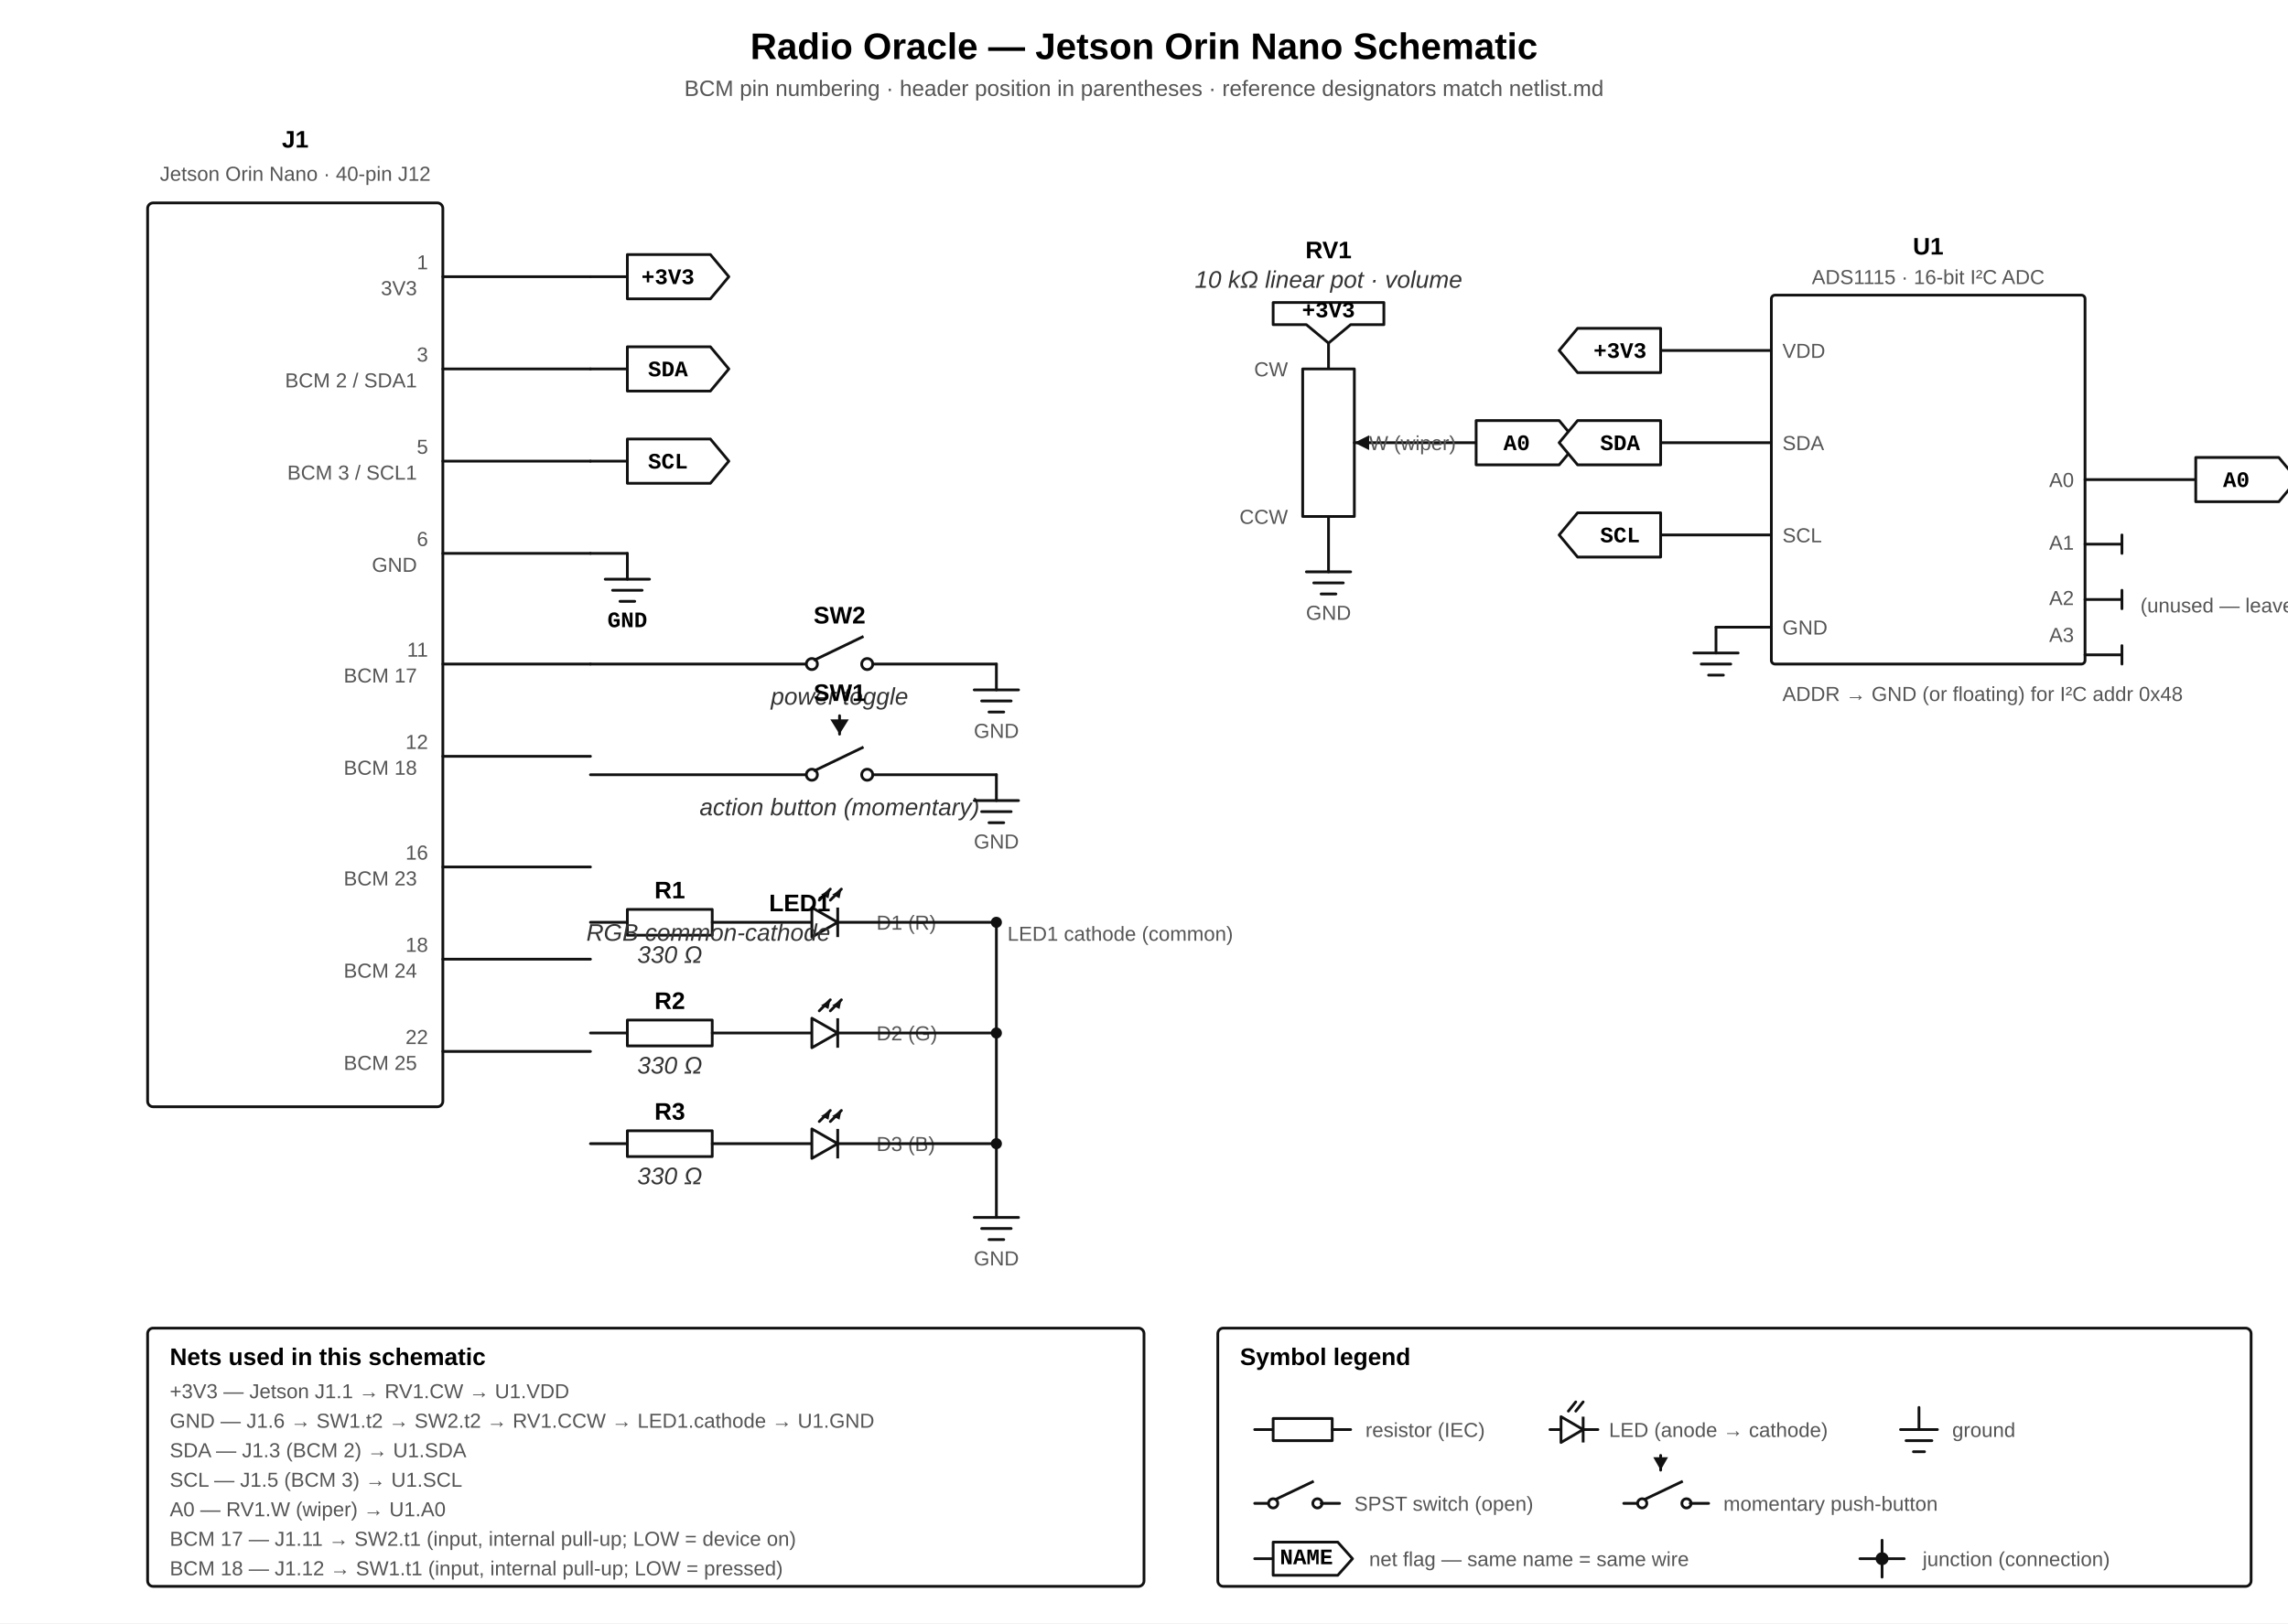
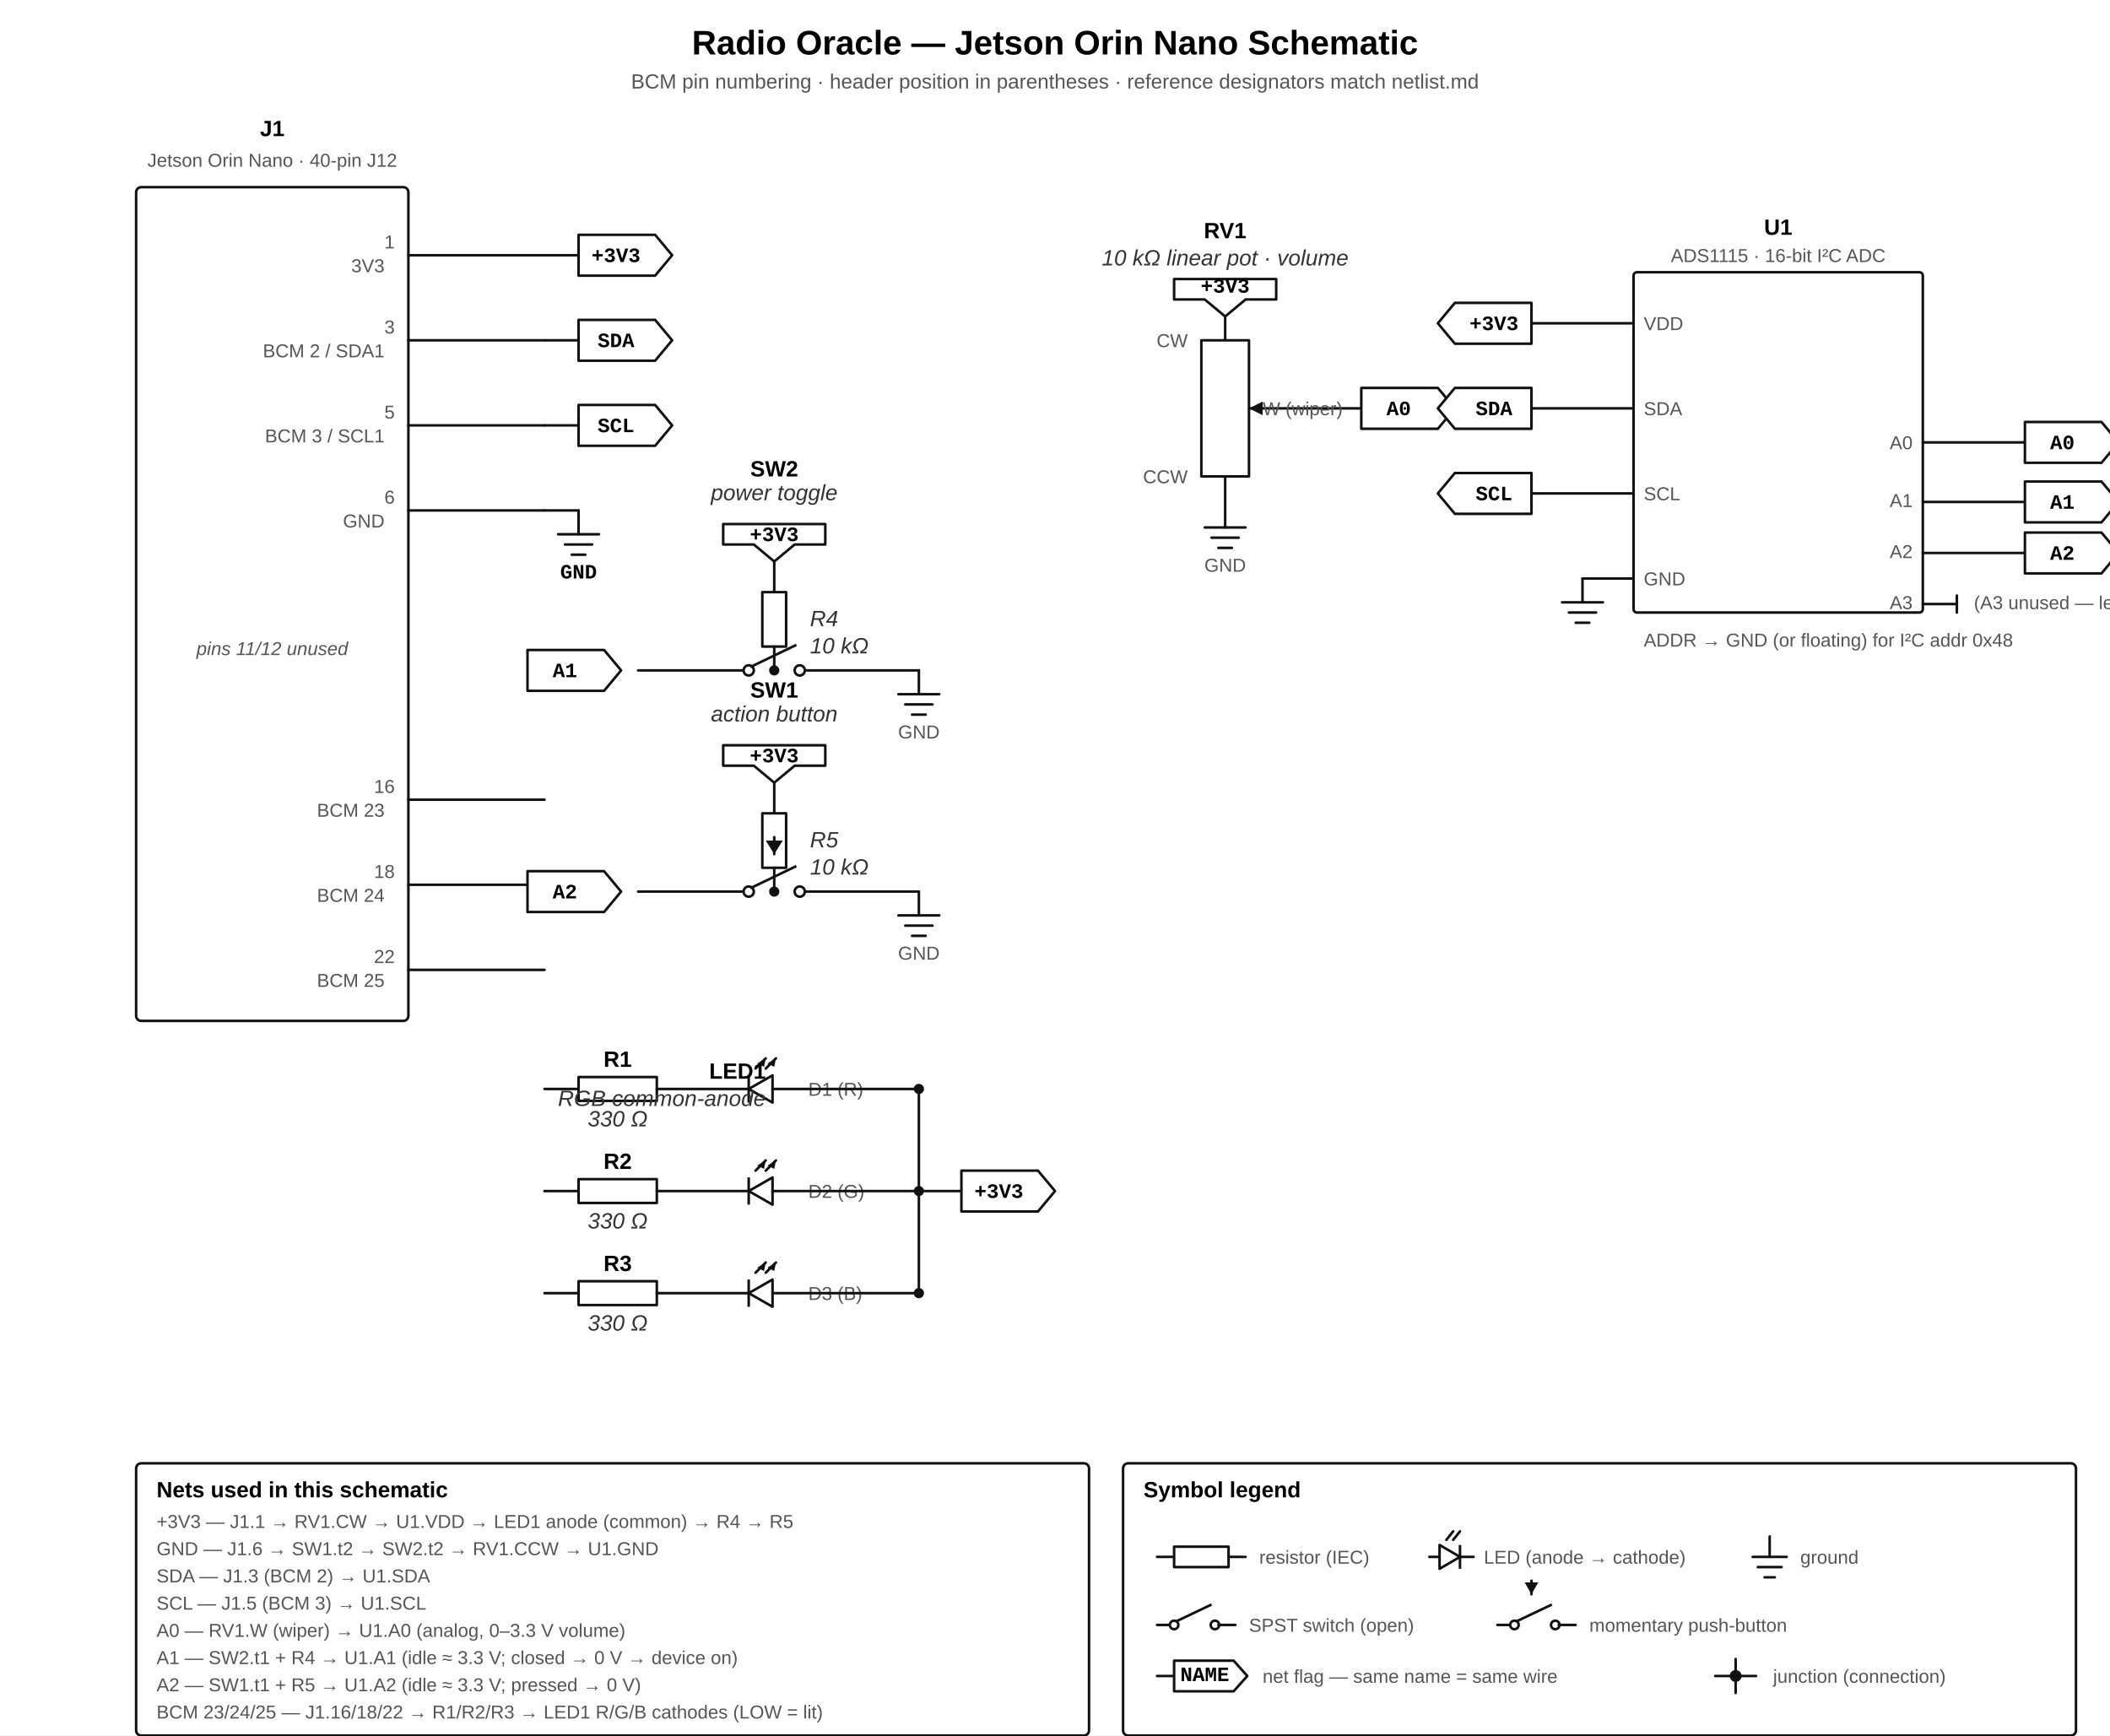
- <svg xmlns="http://www.w3.org/2000/svg" viewBox="0 0 1240 880" font-family="'Helvetica Neue', Arial, sans-serif" font-size="13">
+ <svg xmlns="http://www.w3.org/2000/svg" viewBox="0 0 1240 1020" font-family="'Helvetica Neue', Arial, sans-serif" font-size="13">
  <defs>
    <style>
      .wire { stroke: #111; stroke-width: 1.5; fill: none; stroke-linecap: round; stroke-linejoin: round; }
      .sym { stroke: #111; stroke-width: 1.5; fill: #fff; stroke-linejoin: round; }
      .junction { fill: #111; stroke: none; }
      .ref { font-weight: 700; }
      .val { font-style: italic; fill: #333; }
      .pin { font-size: 11px; fill: #555; }
      .net { font-family: 'Source Code Pro', 'SF Mono', 'Courier New', monospace;
             font-weight: 700; font-size: 12px; }
      .small { font-size: 11px; fill: #555; }
      .title { font-size: 20px; font-weight: 700; }
      .sub   { font-size: 12px; fill: #555; }
      .flag  { fill: #fff; }
    </style>
  </defs>
-   <rect width="1240" height="880" fill="#fff" />
+   <rect width="1240" height="1020" fill="#fff" />
  <text x="620" y="32" text-anchor="middle" class="title">Radio Oracle — Jetson Orin Nano Schematic</text>
  <text x="620" y="52" text-anchor="middle" class="sub">
    BCM pin numbering · header position in parentheses · reference designators match netlist.md
  </text>
  <g id="J1" transform="translate(80,110)">
    <rect class="sym" x="0" y="0" width="160" height="490" rx="3" />
    <text x="80" y="-30" text-anchor="middle" class="ref">J1</text>
    <text x="80" y="-12" text-anchor="middle" class="small">Jetson Orin Nano · 40-pin J12</text>
    <line class="wire" x1="160" y1="40" x2="240" y2="40" />
    <text x="152" y="36" text-anchor="end" class="pin">1</text>
    <text x="146" y="50" text-anchor="end" class="small">3V3</text>
    <line class="wire" x1="160" y1="90" x2="240" y2="90" />
    <text x="152" y="86" text-anchor="end" class="pin">3</text>
    <text x="146" y="100" text-anchor="end" class="small">BCM 2 / SDA1</text>
    <line class="wire" x1="160" y1="140" x2="240" y2="140" />
    <text x="152" y="136" text-anchor="end" class="pin">5</text>
    <text x="146" y="150" text-anchor="end" class="small">BCM 3 / SCL1</text>
    <line class="wire" x1="160" y1="190" x2="240" y2="190" />
    <text x="152" y="186" text-anchor="end" class="pin">6</text>
    <text x="146" y="200" text-anchor="end" class="small">GND</text>
-     <line class="wire" x1="160" y1="250" x2="240" y2="250" />
-     <text x="152" y="246" text-anchor="end" class="pin">11</text>
-     <text x="146" y="260" text-anchor="end" class="small">BCM 17</text>
-     <line class="wire" x1="160" y1="300" x2="240" y2="300" />
-     <text x="152" y="296" text-anchor="end" class="pin">12</text>
-     <text x="146" y="310" text-anchor="end" class="small">BCM 18</text>
+     <text x="80" y="275" text-anchor="middle" class="small" font-style="italic" fill="#888">pins 11/12 unused</text>
    <line class="wire" x1="160" y1="360" x2="240" y2="360" />
    <text x="152" y="356" text-anchor="end" class="pin">16</text>
    <text x="146" y="370" text-anchor="end" class="small">BCM 23</text>
    <line class="wire" x1="160" y1="410" x2="240" y2="410" />
    <text x="152" y="406" text-anchor="end" class="pin">18</text>
    <text x="146" y="420" text-anchor="end" class="small">BCM 24</text>
    <line class="wire" x1="160" y1="460" x2="240" y2="460" />
    <text x="152" y="456" text-anchor="end" class="pin">22</text>
    <text x="146" y="470" text-anchor="end" class="small">BCM 25</text>
  </g>
  <g transform="translate(320,150)">
    
  </g>
  <g transform="translate(320,150)">
    <line class="wire" x1="0" y1="0" x2="20" y2="0" />
    <polygon class="flag sym" points="20,-12 65,-12 75,0 65,12 20,12" />
    <text x="42" y="4" text-anchor="middle" class="net">+3V3</text>
  </g>
  <g transform="translate(320,200)">
    <line class="wire" x1="0" y1="0" x2="20" y2="0" />
    <polygon class="flag sym" points="20,-12 65,-12 75,0 65,12 20,12" />
    <text x="42" y="4" text-anchor="middle" class="net">SDA</text>
  </g>
  <g transform="translate(320,250)">
    <line class="wire" x1="0" y1="0" x2="20" y2="0" />
    <polygon class="flag sym" points="20,-12 65,-12 75,0 65,12 20,12" />
    <text x="42" y="4" text-anchor="middle" class="net">SCL</text>
  </g>
  <g transform="translate(340,300)">
    <line class="wire" x1="-20" y1="0" x2="0" y2="0" />
    <line class="wire" x1="0" y1="0" x2="0" y2="14" />
    <line class="wire" x1="-12" y1="14" x2="12" y2="14" />
    <line class="wire" x1="-8" y1="20" x2="8" y2="20" />
    <line class="wire" x1="-4" y1="26" x2="4" y2="26" />
    <text x="0" y="40" text-anchor="middle" class="net">GND</text>
  </g>
-   <g transform="translate(320,360)">
-     <line class="wire" x1="0" y1="0" x2="120" y2="0" />
-     <circle class="sym" cx="120" cy="0" r="3" />
-     <line class="sym" x1="121" y1="-2" x2="148" y2="-15" />
-     <circle class="sym" cx="150" cy="0" r="3" />
-     <line class="wire" x1="153" y1="0" x2="220" y2="0" />
-     <text x="135" y="-22" text-anchor="middle" class="ref">SW2</text>
-     <text x="135" y="22" text-anchor="middle" class="val">power toggle</text>
-     <g transform="translate(220,0)">
+   <g transform="translate(320,380)">
+     <text x="135" y="-100" text-anchor="middle" class="ref">SW2</text>
+     <text x="135" y="-86" text-anchor="middle" class="val">power toggle</text>
+     <g transform="translate(135,-60)">
+       <polygon class="flag sym" points="-30,-12 30,-12 30,0 12,0 0,10 -12,0 -30,0" />
+       <text x="0" y="-2" text-anchor="middle" class="net">+3V3</text>
+     </g>
+     <line class="wire" x1="135" y1="-50" x2="135" y2="-32" />
+     <rect class="sym" x="128" y="-32" width="14" height="32" />
+     <text x="156" y="-12" class="val">R4</text>
+     <text x="156" y="4" class="val">10 kΩ</text>
+     <line class="wire" x1="135" y1="0" x2="135" y2="14" />
+     <circle class="junction" cx="135" cy="14" r="3" />
+     <g transform="translate(-10,14)">
+       <polygon class="flag sym" points="0,-12 45,-12 55,0 45,12 0,12" />
+       <text x="22" y="4" text-anchor="middle" class="net">A1</text>
+     </g>
+     <line class="wire" x1="55" y1="14" x2="120" y2="14" />
+     <circle class="sym" cx="120" cy="14" r="3" />
+     <line class="sym" x1="121" y1="12" x2="148" y2="-1" />
+     <circle class="sym" cx="150" cy="14" r="3" />
+     <line class="wire" x1="153" y1="14" x2="220" y2="14" />
+     <g transform="translate(220,14)">
      <line class="wire" x1="0" y1="0" x2="0" y2="14" />
      <line class="wire" x1="-12" y1="14" x2="12" y2="14" />
      <line class="wire" x1="-8" y1="20" x2="8" y2="20" />
      <line class="wire" x1="-4" y1="26" x2="4" y2="26" />
      <text x="0" y="40" text-anchor="middle" class="small">GND</text>
    </g>
  </g>
-   <g transform="translate(320,420)">
-     <line class="wire" x1="0" y1="0" x2="120" y2="0" />
-     <circle class="sym" cx="120" cy="0" r="3" />
-     <line class="sym" x1="121" y1="-2" x2="148" y2="-15" />
-     <circle class="sym" cx="150" cy="0" r="3" />
-     <line class="wire" x1="153" y1="0" x2="220" y2="0" />
-     <line class="wire" x1="135" y1="-32" x2="135" y2="-22" />
-     <polygon class="junction" points="135,-22 130,-30 140,-30" />
-     <text x="135" y="-40" text-anchor="middle" class="ref">SW1</text>
-     <text x="135" y="22" text-anchor="middle" class="val">action button (momentary)</text>
-     <g transform="translate(220,0)">
+   <g transform="translate(320,510)">
+     <text x="135" y="-100" text-anchor="middle" class="ref">SW1</text>
+     <text x="135" y="-86" text-anchor="middle" class="val">action button</text>
+     <g transform="translate(135,-60)">
+       <polygon class="flag sym" points="-30,-12 30,-12 30,0 12,0 0,10 -12,0 -30,0" />
+       <text x="0" y="-2" text-anchor="middle" class="net">+3V3</text>
+     </g>
+     <line class="wire" x1="135" y1="-50" x2="135" y2="-32" />
+     <rect class="sym" x="128" y="-32" width="14" height="32" />
+     <text x="156" y="-12" class="val">R5</text>
+     <text x="156" y="4" class="val">10 kΩ</text>
+     <line class="wire" x1="135" y1="0" x2="135" y2="14" />
+     <circle class="junction" cx="135" cy="14" r="3" />
+     <g transform="translate(-10,14)">
+       <polygon class="flag sym" points="0,-12 45,-12 55,0 45,12 0,12" />
+       <text x="22" y="4" text-anchor="middle" class="net">A2</text>
+     </g>
+     <line class="wire" x1="55" y1="14" x2="120" y2="14" />
+     <circle class="sym" cx="120" cy="14" r="3" />
+     <line class="sym" x1="121" y1="12" x2="148" y2="-1" />
+     <circle class="sym" cx="150" cy="14" r="3" />
+     <line class="wire" x1="153" y1="14" x2="220" y2="14" />
+     <line class="wire" x1="135" y1="-18" x2="135" y2="-8" />
+     <polygon class="junction" points="135,-8 130,-16 140,-16" />
+     <g transform="translate(220,14)">
      <line class="wire" x1="0" y1="0" x2="0" y2="14" />
      <line class="wire" x1="-12" y1="14" x2="12" y2="14" />
      <line class="wire" x1="-8" y1="20" x2="8" y2="20" />
      <line class="wire" x1="-4" y1="26" x2="4" y2="26" />
      <text x="0" y="40" text-anchor="middle" class="small">GND</text>
    </g>
  </g>
-   <g transform="translate(320,500)">
+   <g transform="translate(320,640)">
    <line class="wire" x1="0" y1="0" x2="20" y2="0" />
    <rect class="sym" x="20" y="-7" width="46" height="14" />
    <text x="43" y="-13" text-anchor="middle" class="ref">R1</text>
    <text x="43" y="22" text-anchor="middle" class="val">330 Ω</text>
    <line class="wire" x1="66" y1="0" x2="120" y2="0" />
-     <polygon class="sym" points="120,-8 120,8 134,0" />
-     <line class="sym" x1="134" y1="-8" x2="134" y2="8" />
+     <line class="sym" x1="120" y1="-8" x2="120" y2="8" />
+     <polygon class="sym" points="134,-8 134,8 120,0" />
    <line class="wire" x1="124" y1="-12" x2="130" y2="-18" />
    <polygon class="junction" points="129,-13 130,-18 125,-15" />
    <line class="wire" x1="130" y1="-12" x2="136" y2="-18" />
    <polygon class="junction" points="135,-13 136,-18 131,-15" />
    <text x="155" y="4" class="small">D1 (R)</text>
    <line class="wire" x1="134" y1="0" x2="220" y2="0" />
  </g>
-   <g transform="translate(320,560)">
+   <g transform="translate(320,700)">
    <line class="wire" x1="0" y1="0" x2="20" y2="0" />
    <rect class="sym" x="20" y="-7" width="46" height="14" />
    <text x="43" y="-13" text-anchor="middle" class="ref">R2</text>
    <text x="43" y="22" text-anchor="middle" class="val">330 Ω</text>
    <line class="wire" x1="66" y1="0" x2="120" y2="0" />
-     <polygon class="sym" points="120,-8 120,8 134,0" />
-     <line class="sym" x1="134" y1="-8" x2="134" y2="8" />
+     <line class="sym" x1="120" y1="-8" x2="120" y2="8" />
+     <polygon class="sym" points="134,-8 134,8 120,0" />
    <line class="wire" x1="124" y1="-12" x2="130" y2="-18" />
    <polygon class="junction" points="129,-13 130,-18 125,-15" />
    <line class="wire" x1="130" y1="-12" x2="136" y2="-18" />
    <polygon class="junction" points="135,-13 136,-18 131,-15" />
    <text x="155" y="4" class="small">D2 (G)</text>
    <line class="wire" x1="134" y1="0" x2="220" y2="0" />
  </g>
-   <g transform="translate(320,620)">
+   <g transform="translate(320,760)">
    <line class="wire" x1="0" y1="0" x2="20" y2="0" />
    <rect class="sym" x="20" y="-7" width="46" height="14" />
    <text x="43" y="-13" text-anchor="middle" class="ref">R3</text>
    <text x="43" y="22" text-anchor="middle" class="val">330 Ω</text>
    <line class="wire" x1="66" y1="0" x2="120" y2="0" />
-     <polygon class="sym" points="120,-8 120,8 134,0" />
-     <line class="sym" x1="134" y1="-8" x2="134" y2="8" />
+     <line class="sym" x1="120" y1="-8" x2="120" y2="8" />
+     <polygon class="sym" points="134,-8 134,8 120,0" />
    <line class="wire" x1="124" y1="-12" x2="130" y2="-18" />
    <polygon class="junction" points="129,-13 130,-18 125,-15" />
    <line class="wire" x1="130" y1="-12" x2="136" y2="-18" />
    <polygon class="junction" points="135,-13 136,-18 131,-15" />
    <text x="155" y="4" class="small">D3 (B)</text>
    <line class="wire" x1="134" y1="0" x2="220" y2="0" />
  </g>
-   <line class="wire" x1="540" y1="500" x2="540" y2="620" />
-   <circle class="junction" cx="540" cy="500" r="3" />
-   <circle class="junction" cx="540" cy="560" r="3" />
-   <circle class="junction" cx="540" cy="620" r="3" />
-   <text x="546" y="510" class="small">LED1 cathode (common)</text>
-   <line class="wire" x1="540" y1="620" x2="540" y2="660" />
-   <g transform="translate(540,660)">
-     <line class="wire" x1="-12" y1="0" x2="12" y2="0" />
-     <line class="wire" x1="-8" y1="6" x2="8" y2="6" />
-     <line class="wire" x1="-4" y1="12" x2="4" y2="12" />
-     <text x="0" y="26" text-anchor="middle" class="small">GND</text>
-   </g>
-   <text x="450" y="494" text-anchor="end" class="ref">LED1</text>
-   <text x="450" y="510" text-anchor="end" class="val">RGB common-cathode</text>
+   <line class="wire" x1="540" y1="640" x2="540" y2="760" />
+   <circle class="junction" cx="540" cy="640" r="3" />
+   <circle class="junction" cx="540" cy="700" r="3" />
+   <circle class="junction" cx="540" cy="760" r="3" />
+   <text x="450" y="634" text-anchor="end" class="ref">LED1</text>
+   <text x="450" y="650" text-anchor="end" class="val">RGB common-anode</text>
+   <line class="wire" x1="540" y1="700" x2="565" y2="700" />
+   <g transform="translate(565,700)">
+     <polygon class="flag sym" points="0,-12 45,-12 55,0 45,12 0,12" />
+     <text x="22" y="4" text-anchor="middle" class="net">+3V3</text>
+   </g>
  <g transform="translate(720,160)">
    <text x="0" y="-20" text-anchor="middle" class="ref">RV1</text>
    <text x="0" y="-4" text-anchor="middle" class="val">10 kΩ linear pot · volume</text>
    <line class="wire" x1="0" y1="6" x2="0" y2="40" />
    <g transform="translate(0,-2)">
      <polygon class="flag sym" points="-30,6 30,6 30,18 12,18 0,28 -12,18 -30,18" />
      <text x="0" y="14" text-anchor="middle" class="net">+3V3</text>
    </g>
    <rect class="sym" x="-14" y="40" width="28" height="80" />
    <line class="wire" x1="60" y1="80" x2="14" y2="80" />
    <polygon class="junction" points="14,80 22,76 22,84" />
    <g transform="translate(60,80)">
      <line class="wire" x1="0" y1="0" x2="20" y2="0" />
      <polygon class="flag sym" points="20,-12 65,-12 75,0 65,12 20,12" />
      <text x="42" y="4" text-anchor="middle" class="net">A0</text>
    </g>
    <line class="wire" x1="0" y1="120" x2="0" y2="150" />
    <g transform="translate(0,150)">
      <line class="wire" x1="-12" y1="0" x2="12" y2="0" />
      <line class="wire" x1="-8" y1="6" x2="8" y2="6" />
      <line class="wire" x1="-4" y1="12" x2="4" y2="12" />
      <text x="0" y="26" text-anchor="middle" class="small">GND</text>
    </g>
    <text x="-22" y="44" text-anchor="end" class="small">CW</text>
    <text x="22" y="84" class="small">W (wiper)</text>
    <text x="-22" y="124" text-anchor="end" class="small">CCW</text>
  </g>
  <g transform="translate(960,160)">
    <rect class="sym" x="0" y="0" width="170" height="200" rx="2" />
    <text x="85" y="-22" text-anchor="middle" class="ref">U1</text>
    <text x="85" y="-6" text-anchor="middle" class="small">ADS1115 · 16-bit I²C ADC</text>
    <line class="wire" x1="0" y1="30" x2="-60" y2="30" />
    <text x="6" y="34" class="small">VDD</text>
    <g transform="translate(-60,30)">
      <polygon class="flag sym" points="0,-12 -45,-12 -55,0 -45,12 0,12" />
      <text x="-22" y="4" text-anchor="middle" class="net">+3V3</text>
    </g>
    <line class="wire" x1="0" y1="80" x2="-60" y2="80" />
    <text x="6" y="84" class="small">SDA</text>
    <g transform="translate(-60,80)">
      <polygon class="flag sym" points="0,-12 -45,-12 -55,0 -45,12 0,12" />
      <text x="-22" y="4" text-anchor="middle" class="net">SDA</text>
    </g>
    <line class="wire" x1="0" y1="130" x2="-60" y2="130" />
    <text x="6" y="134" class="small">SCL</text>
    <g transform="translate(-60,130)">
      <polygon class="flag sym" points="0,-12 -45,-12 -55,0 -45,12 0,12" />
      <text x="-22" y="4" text-anchor="middle" class="net">SCL</text>
    </g>
    <line class="wire" x1="0" y1="180" x2="-30" y2="180" />
    <text x="6" y="184" class="small">GND</text>
    <g transform="translate(-30,180)">
      <line class="wire" x1="0" y1="0" x2="0" y2="14" />
      <line class="wire" x1="-12" y1="14" x2="12" y2="14" />
      <line class="wire" x1="-8" y1="20" x2="8" y2="20" />
      <line class="wire" x1="-4" y1="26" x2="4" y2="26" />
    </g>
    <line class="wire" x1="170" y1="100" x2="230" y2="100" />
    <text x="164" y="104" text-anchor="end" class="small">A0</text>
    <g transform="translate(230,100)">
      <polygon class="flag sym" points="0,-12 45,-12 55,0 45,12 0,12" />
      <text x="22" y="4" text-anchor="middle" class="net">A0</text>
    </g>
    <text x="164" y="138" text-anchor="end" class="small">A1</text>
-     <line class="wire" x1="170" y1="135" x2="190" y2="135" />
-     <line class="wire" x1="190" y1="130" x2="190" y2="140" />
+     <line class="wire" x1="170" y1="135" x2="230" y2="135" />
+     <g transform="translate(230,135)">
+       <polygon class="flag sym" points="0,-12 45,-12 55,0 45,12 0,12" />
+       <text x="22" y="4" text-anchor="middle" class="net">A1</text>
+     </g>
    <text x="164" y="168" text-anchor="end" class="small">A2</text>
-     <line class="wire" x1="170" y1="165" x2="190" y2="165" />
-     <line class="wire" x1="190" y1="160" x2="190" y2="170" />
-     <text x="164" y="188" text-anchor="end" class="small">A3</text>
+     <line class="wire" x1="170" y1="165" x2="230" y2="165" />
+     <g transform="translate(230,165)">
+       <polygon class="flag sym" points="0,-12 45,-12 55,0 45,12 0,12" />
+       <text x="22" y="4" text-anchor="middle" class="net">A2</text>
+     </g>
+     <text x="164" y="198" text-anchor="end" class="small">A3</text>
    <line class="wire" x1="170" y1="195" x2="190" y2="195" />
    <line class="wire" x1="190" y1="190" x2="190" y2="200" />
-     <text x="200" y="172" class="small">(unused — leave open)</text>
+     <text x="200" y="198" class="small">(A3 unused — leave open)</text>
    <text x="6" y="220" class="small">ADDR → GND (or floating) for I²C addr 0x48</text>
  </g>
-   <g transform="translate(80,720)">
-     <rect class="sym" x="0" y="0" width="540" height="140" rx="3" />
+   <g transform="translate(80,860)">
+     <rect class="sym" x="0" y="0" width="560" height="160" rx="3" />
    <text x="12" y="20" class="ref">Nets used in this schematic</text>
    <g class="small" transform="translate(12,38)">
-       <text x="0" y="0">+3V3 — Jetson J1.1 → RV1.CW → U1.VDD</text>
-       <text x="0" y="16">GND — J1.6 → SW1.t2 → SW2.t2 → RV1.CCW → LED1.cathode → U1.GND</text>
+       <text x="0" y="0">+3V3 — J1.1 → RV1.CW → U1.VDD → LED1 anode (common) → R4 → R5</text>
+       <text x="0" y="16">GND — J1.6 → SW1.t2 → SW2.t2 → RV1.CCW → U1.GND</text>
      <text x="0" y="32">SDA — J1.3 (BCM 2) → U1.SDA</text>
      <text x="0" y="48">SCL — J1.5 (BCM 3) → U1.SCL</text>
-       <text x="0" y="64">A0 — RV1.W (wiper) → U1.A0</text>
-       <text x="0" y="80">BCM 17 — J1.11 → SW2.t1   (input, internal pull-up; LOW = device on)</text>
-       <text x="0" y="96">BCM 18 — J1.12 → SW1.t1   (input, internal pull-up; LOW = pressed)</text>
-     </g>
-   </g>
-   <g transform="translate(660,720)">
-     <rect class="sym" x="0" y="0" width="560" height="140" rx="3" />
+       <text x="0" y="64">A0 — RV1.W (wiper) → U1.A0    (analog, 0–3.3 V volume)</text>
+       <text x="0" y="80">A1 — SW2.t1 + R4 → U1.A1    (idle ≈ 3.3 V; closed → 0 V → device on)</text>
+       <text x="0" y="96">A2 — SW1.t1 + R5 → U1.A2    (idle ≈ 3.3 V; pressed → 0 V)</text>
+       <text x="0" y="112">BCM 23/24/25 — J1.16/18/22 → R1/R2/R3 → LED1 R/G/B cathodes (LOW = lit)</text>
+     </g>
+   </g>
+   <g transform="translate(660,860)">
+     <rect class="sym" x="0" y="0" width="560" height="160" rx="3" />
    <text x="12" y="20" class="ref">Symbol legend</text>
    <g transform="translate(20,55)">
      <line class="wire" x1="0" y1="0" x2="10" y2="0" />
      <rect class="sym" x="10" y="-6" width="32" height="12" />
      <line class="wire" x1="42" y1="0" x2="52" y2="0" />
      <text x="60" y="4" class="small">resistor (IEC)</text>
    </g>
    <g transform="translate(180,55)">
      <line class="wire" x1="0" y1="0" x2="6" y2="0" />
      <polygon class="sym" points="6,-7 6,7 18,0" />
      <line class="sym" x1="18" y1="-7" x2="18" y2="7" />
      <line class="wire" x1="18" y1="0" x2="26" y2="0" />
      <line class="wire" x1="10" y1="-10" x2="14" y2="-15" />
      <line class="wire" x1="14" y1="-10" x2="18" y2="-15" />
      <text x="32" y="4" class="small">LED (anode → cathode)</text>
    </g>
    <g transform="translate(380,55)">
      <line class="wire" x1="0" y1="-12" x2="0" y2="0" />
      <line class="wire" x1="-10" y1="0" x2="10" y2="0" />
      <line class="wire" x1="-7" y1="6" x2="7" y2="6" />
      <line class="wire" x1="-3" y1="12" x2="3" y2="12" />
      <text x="18" y="4" class="small">ground</text>
    </g>
    <g transform="translate(20,95)">
      <line class="wire" x1="0" y1="0" x2="10" y2="0" />
      <circle class="sym" cx="10" cy="0" r="2.5" />
      <line class="sym" x1="11" y1="-2" x2="32" y2="-12" />
      <circle class="sym" cx="34" cy="0" r="2.5" />
      <line class="wire" x1="36" y1="0" x2="46" y2="0" />
      <text x="54" y="4" class="small">SPST switch (open)</text>
    </g>
    <g transform="translate(220,95)">
      <line class="wire" x1="0" y1="0" x2="10" y2="0" />
      <circle class="sym" cx="10" cy="0" r="2.5" />
      <line class="sym" x1="11" y1="-2" x2="32" y2="-12" />
      <circle class="sym" cx="34" cy="0" r="2.5" />
      <line class="wire" x1="36" y1="0" x2="46" y2="0" />
      <line class="wire" x1="20" y1="-26" x2="20" y2="-18" />
      <polygon class="junction" points="20,-18 16,-25 24,-25" />
      <text x="54" y="4" class="small">momentary push-button</text>
    </g>
    <g transform="translate(20,125)">
      <line class="wire" x1="0" y1="0" x2="10" y2="0" />
      <polygon class="flag sym" points="10,-9 45,-9 53,0 45,9 10,9" />
      <text x="28" y="3" text-anchor="middle" class="net">NAME</text>
      <text x="62" y="4" class="small">net flag — same name = same wire</text>
    </g>
    <g transform="translate(360,125)">
      <line class="wire" x1="-12" y1="0" x2="12" y2="0" />
      <line class="wire" x1="0" y1="-10" x2="0" y2="10" />
      <circle class="junction" cx="0" cy="0" r="3.5" />
      <text x="22" y="4" class="small">junction (connection)</text>
    </g>
  </g>
</svg>
